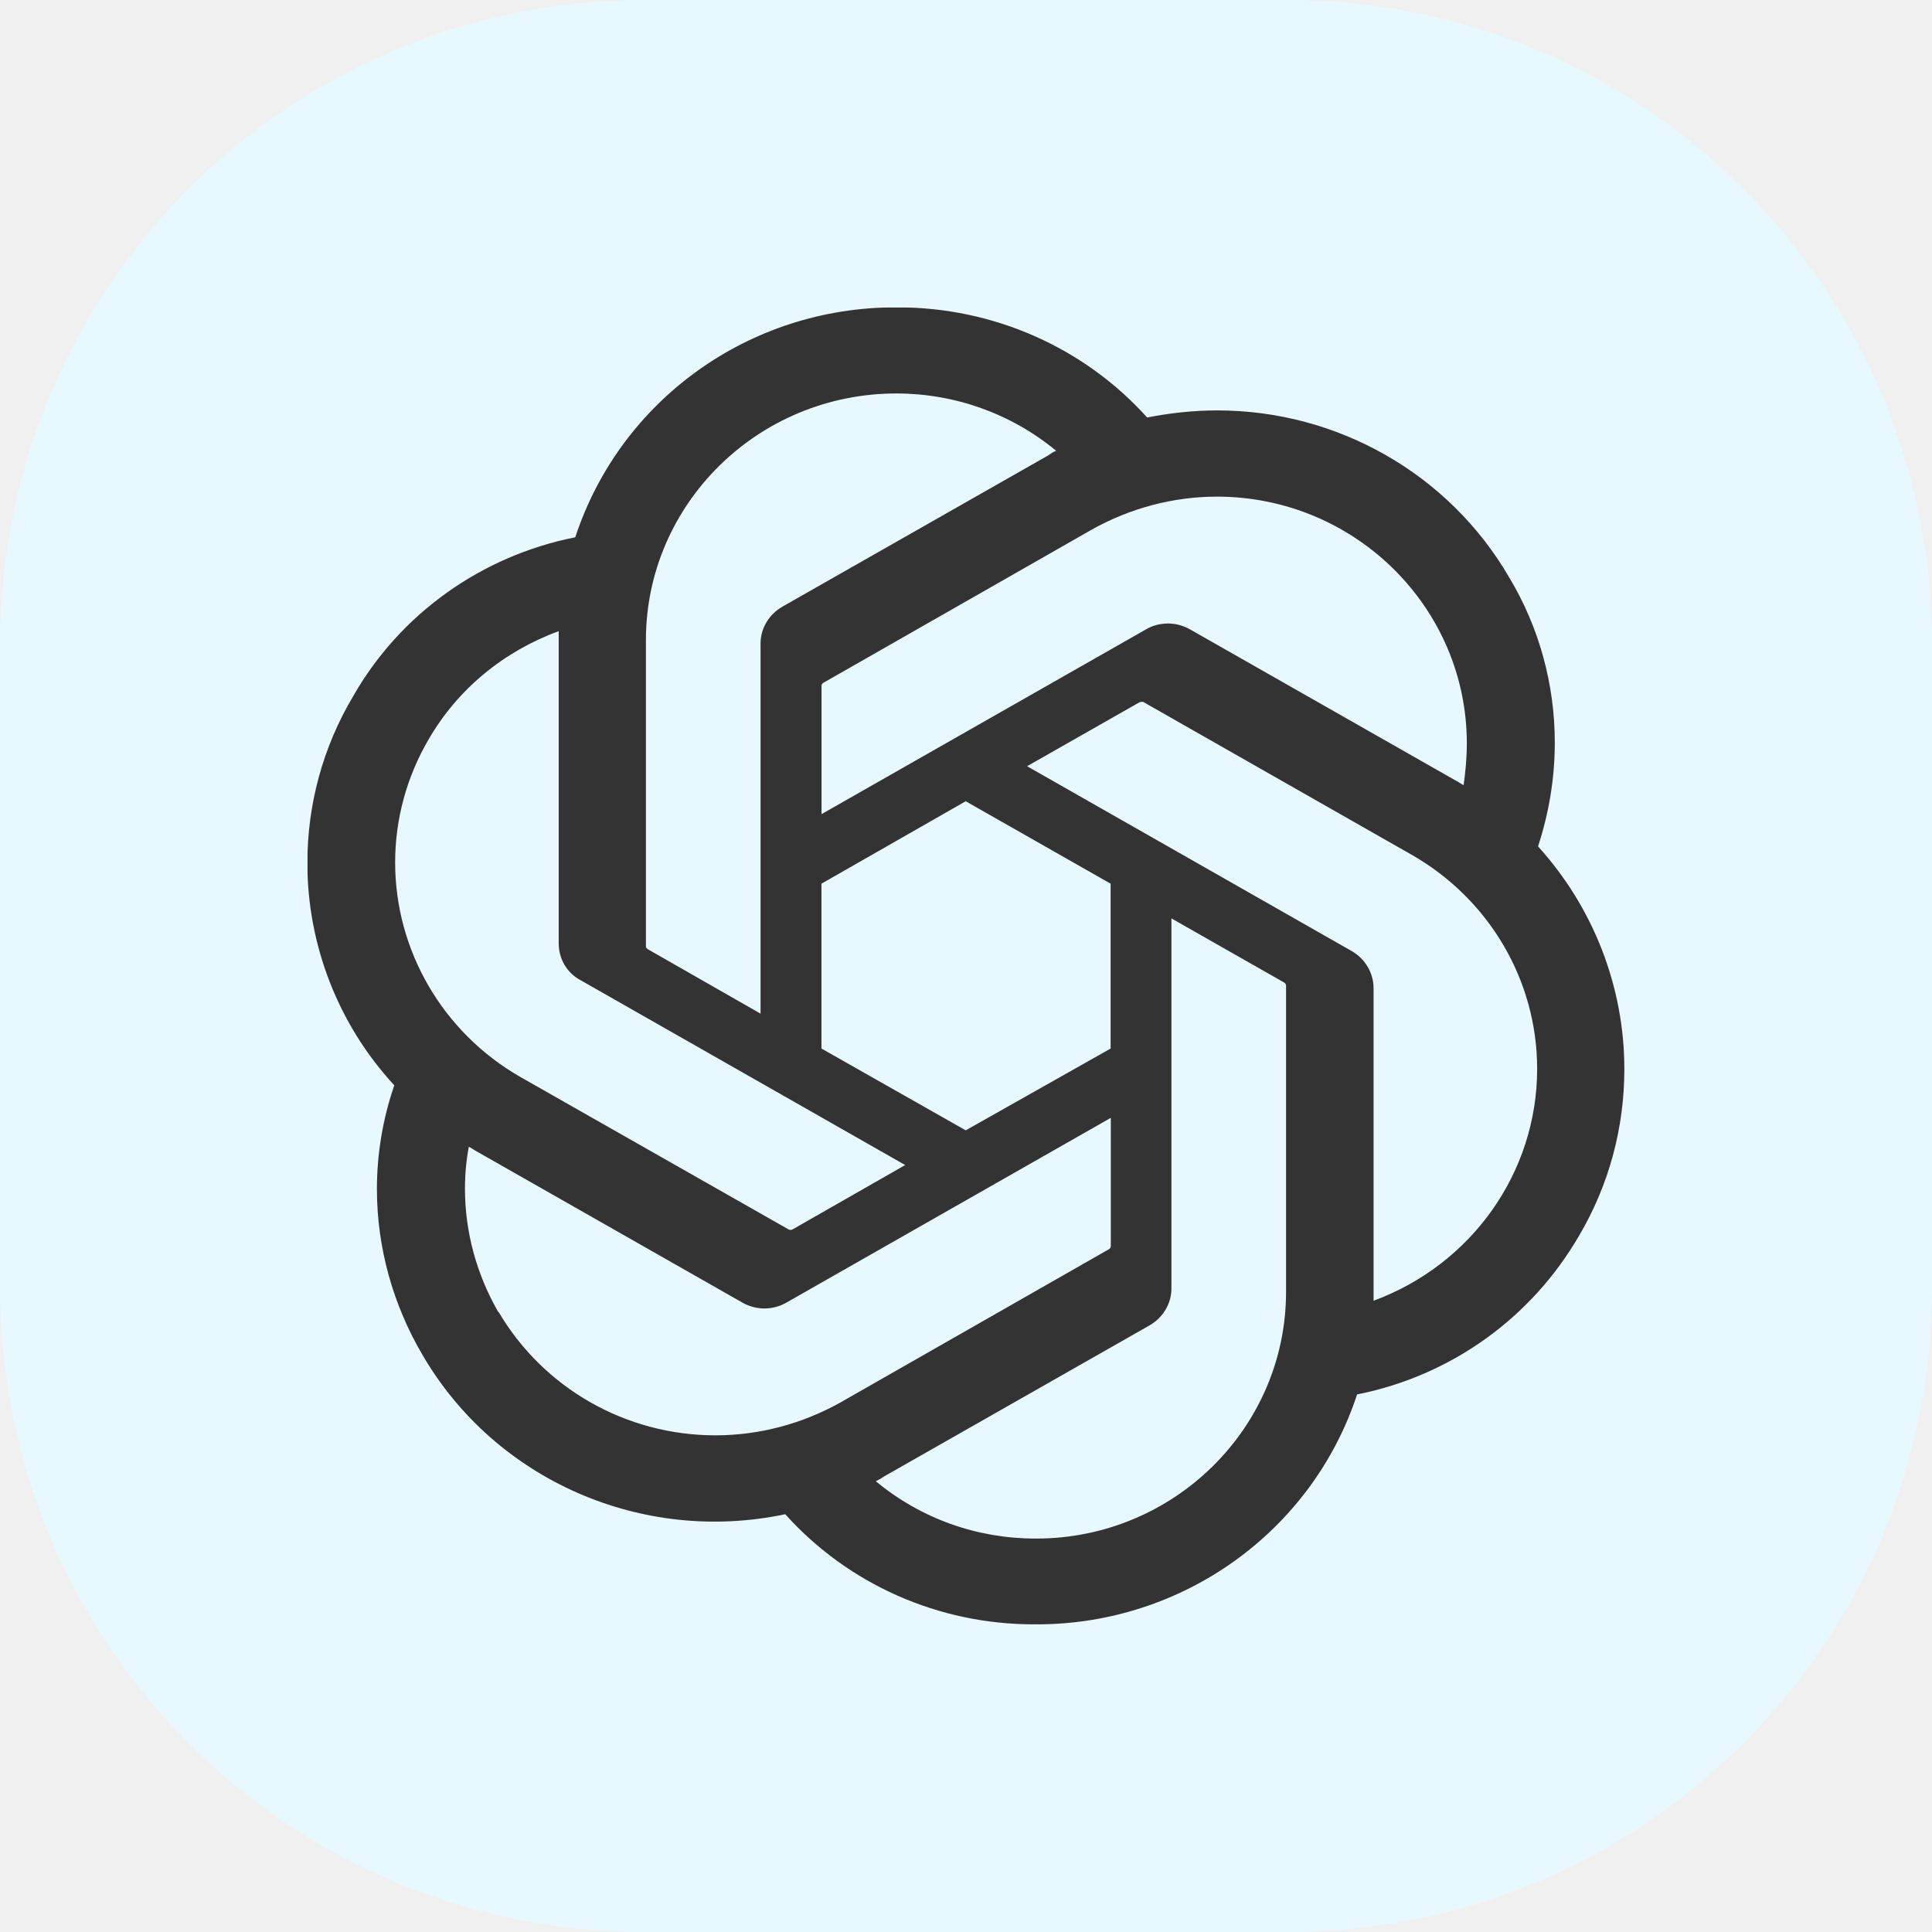
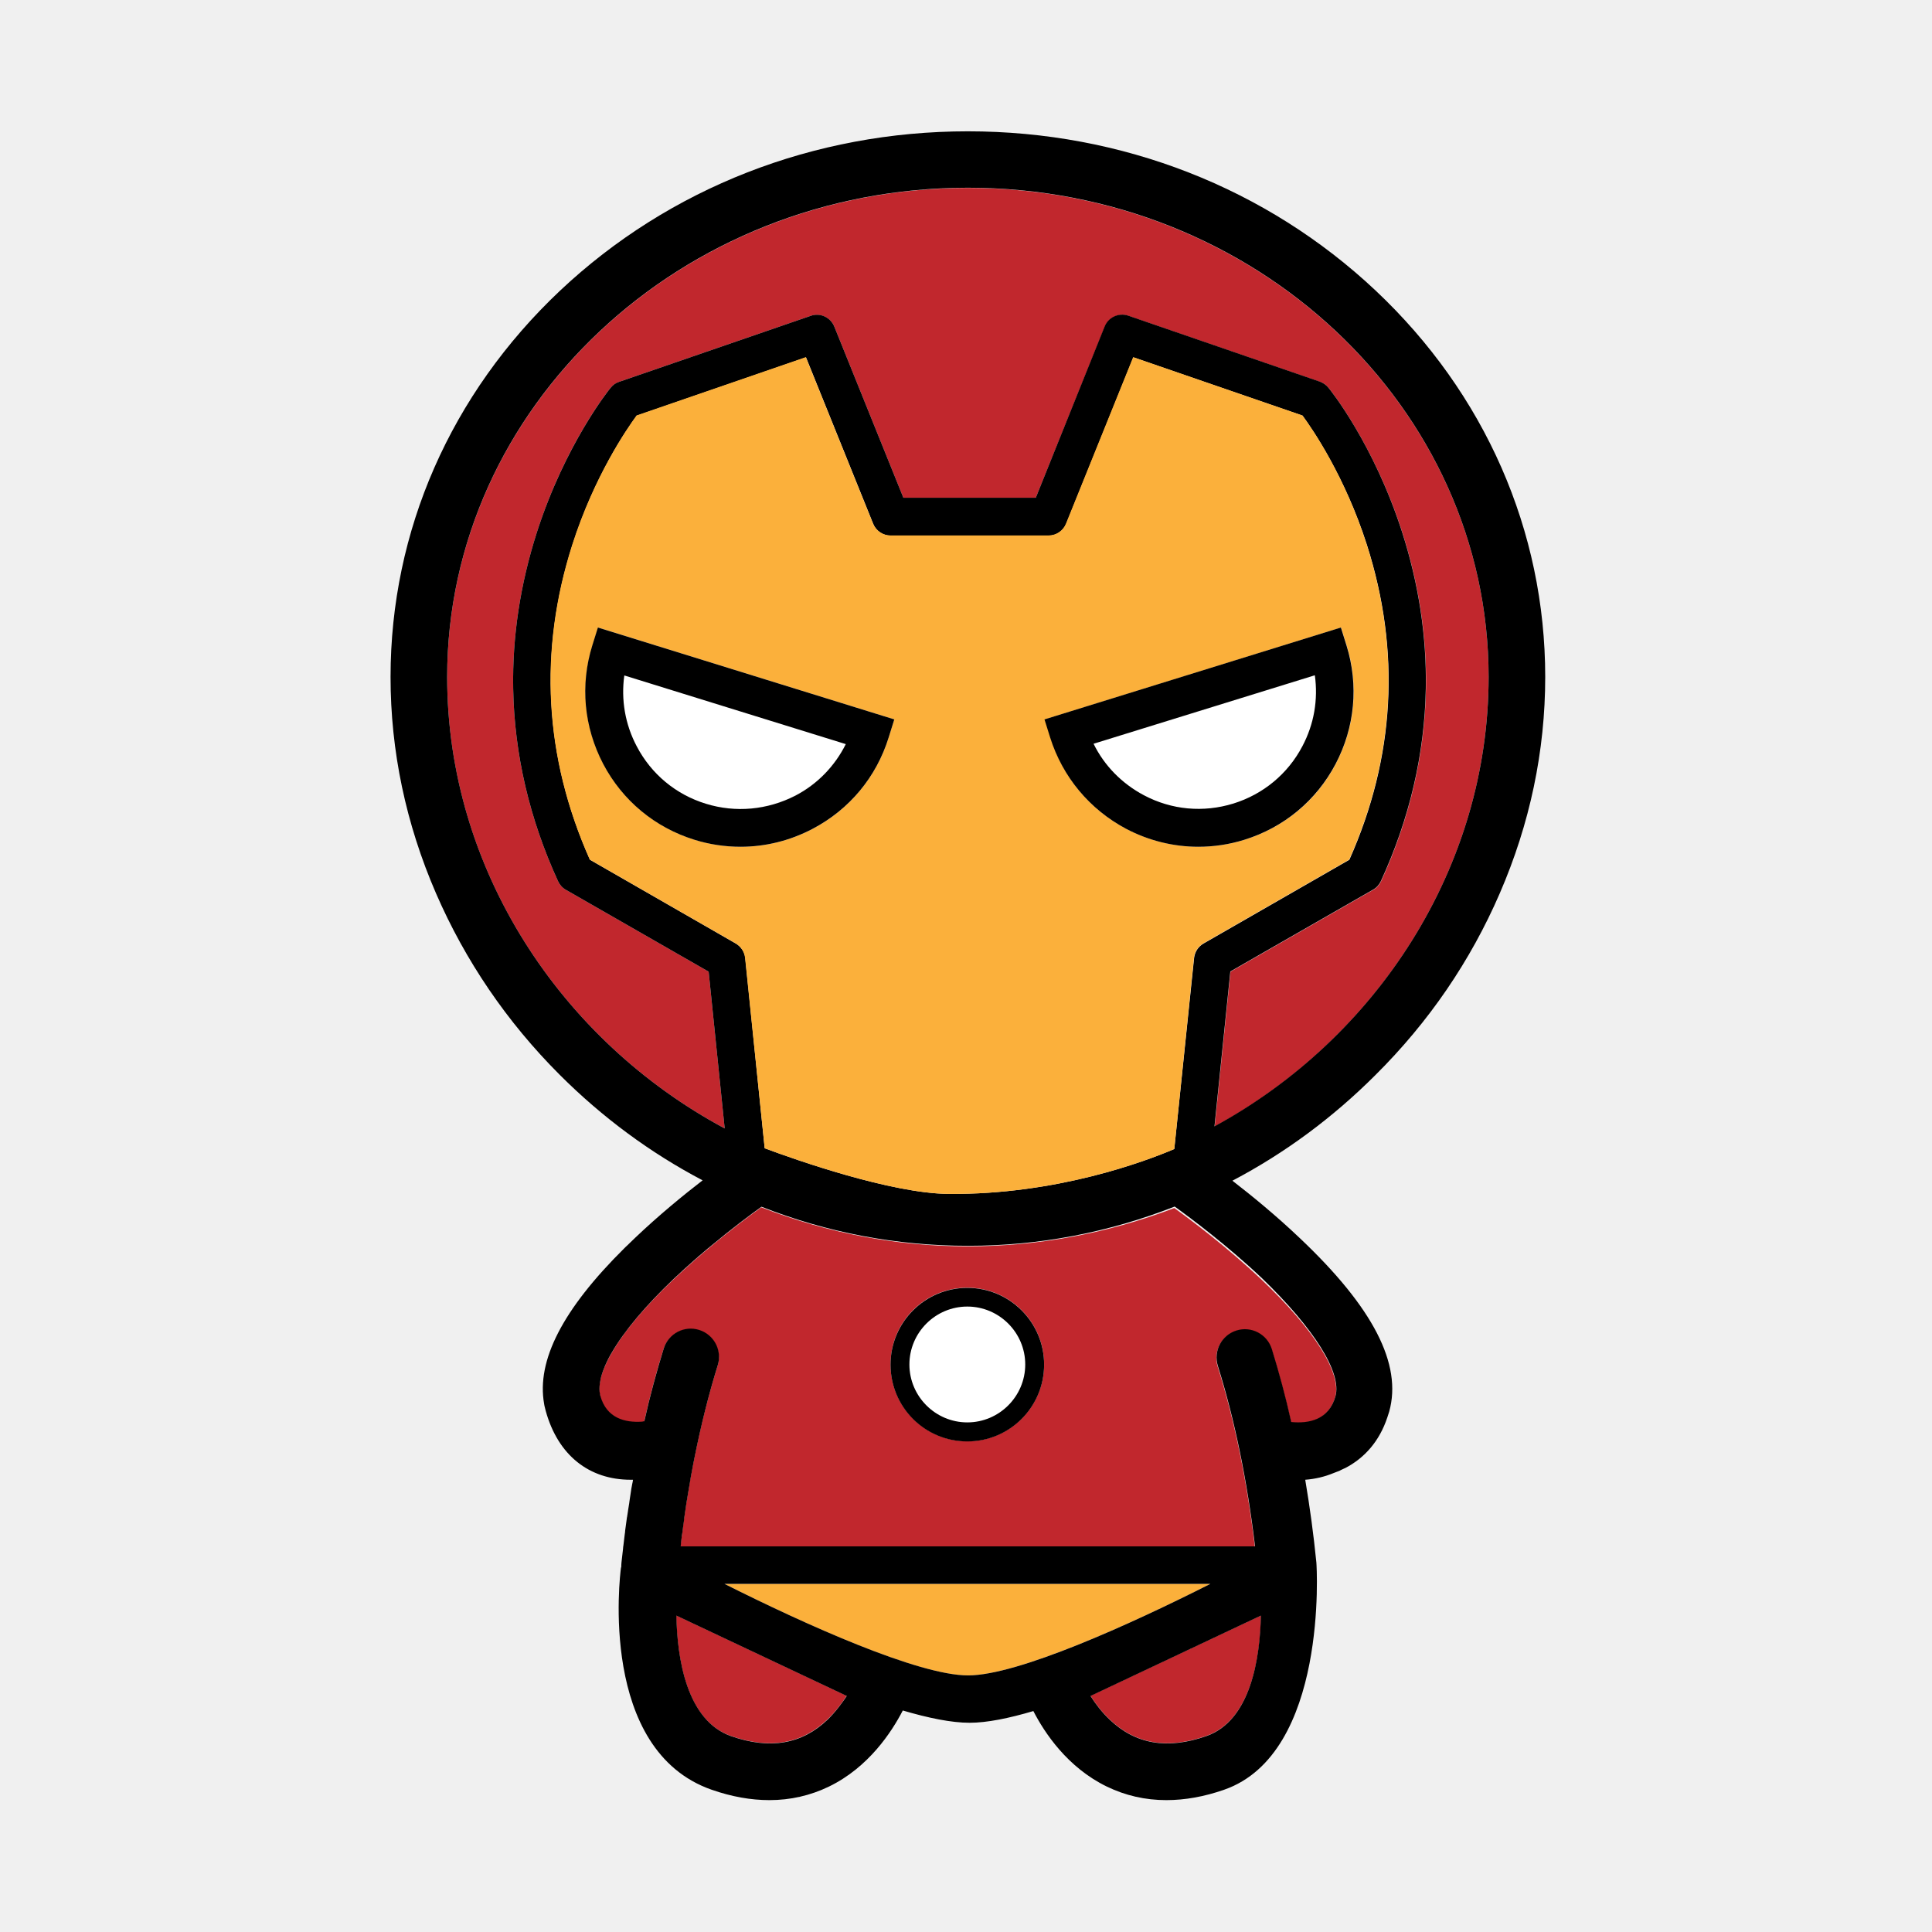
- <svg xmlns="http://www.w3.org/2000/svg" xmlns:xlink="http://www.w3.org/1999/xlink" width="30" height="30" fill="none" viewBox="0 0 30 30">
-   <defs>
-     <rect id="path_0" width="30" height="30" x="0" y="0" />
-     <rect id="path_1" width="20.455" height="20.455" x="0" y="0" />
-   </defs>
-   <g opacity="1" transform="translate(0 0) rotate(0 15 15)">
-     <rect width="30" height="30" x="0" y="0" fill="#E7F8FF" opacity="1" rx="10" transform="translate(0 0) rotate(0 15 15)" />
-     <mask id="bg-mask-0" fill="#fff">
-       <use xlink:href="#path_0" />
-     </mask>
-     <g mask="url(#bg-mask-0)">
-       <g opacity="1" transform="translate(4.772727 4.772727) rotate(0 10.22727 10.22727)">
-         <mask id="bg-mask-1" fill="#fff">
-           <use xlink:href="#path_1" />
-         </mask>
-         <g mask="url(#bg-mask-1)">
-           <path id="分组 1" fill-rule="evenodd" style="fill:#333" d="M19.11 8.37L19.11 8.37C19.28 7.85 19.37 7.31 19.37 6.76C19.37 5.86 19.13 4.97 18.66 4.19C17.73 2.59 16 1.6 14.13 1.6C13.76 1.6 13.4 1.64 13.04 1.71C12.06 0.62 10.65 0 9.17 0L9.14 0L9.13 0C6.86 0 4.86 1.44 4.16 3.57C2.7 3.86 1.44 4.76 0.71 6.04C0.24 6.83 0 7.72 0 8.63C0 9.9 0.48 11.14 1.35 12.08C1.17 12.6 1.08 13.15 1.08 13.69C1.08 14.6 1.33 15.49 1.79 16.27C2.92 18.21 5.2 19.21 7.42 18.74C8.4 19.83 9.8 20.45 11.28 20.45L11.31 20.45L11.33 20.45C13.59 20.45 15.6 19.01 16.3 16.88C17.76 16.59 19.01 15.69 19.75 14.41C20.21 13.63 20.45 12.74 20.45 11.83C20.45 10.55 19.97 9.32 19.11 8.37Z M8.947 18.158C8.907 18.188 8.867 18.208 8.827 18.228C9.527 18.808 10.397 19.118 11.307 19.118L11.317 19.118C13.457 19.118 15.197 17.398 15.197 15.288L15.197 10.528C15.197 10.508 15.177 10.488 15.157 10.478L13.417 9.488L13.417 15.238C13.417 15.468 13.287 15.688 13.077 15.808L8.947 18.158Z M8.277 17.005L12.447 14.625C12.466 14.615 12.476 14.595 12.476 14.575L12.476 14.575L12.476 12.585L7.437 15.455C7.227 15.575 6.967 15.575 6.757 15.455L2.627 13.105C2.587 13.085 2.537 13.045 2.507 13.035C2.467 13.245 2.447 13.465 2.447 13.685C2.447 14.355 2.627 15.015 2.967 15.605L2.967 15.595C3.667 16.785 4.947 17.515 6.337 17.515C7.017 17.515 7.687 17.335 8.277 17.005Z M3.903 5.168C3.903 5.128 3.903 5.068 3.903 5.028C3.053 5.338 2.333 5.928 1.883 6.708L1.883 6.708C1.543 7.288 1.363 7.948 1.363 8.618C1.363 9.988 2.103 11.258 3.303 11.948L7.473 14.318C7.493 14.328 7.513 14.328 7.533 14.318L9.283 13.318L4.243 10.448C4.033 10.338 3.903 10.118 3.903 9.878L3.903 9.878L3.903 5.168Z M17.156 8.505L12.976 6.125C12.956 6.125 12.936 6.125 12.916 6.135L11.176 7.125L16.216 9.995C16.426 10.115 16.556 10.335 16.556 10.575C16.556 10.575 16.556 10.575 16.556 10.575L16.556 15.425C18.076 14.865 19.096 13.435 19.096 11.825C19.096 10.455 18.356 9.195 17.156 8.505Z M8.014 5.829C7.994 5.839 7.984 5.859 7.984 5.879L7.984 5.879L7.984 7.869L13.024 4.999C13.124 4.939 13.244 4.909 13.364 4.909C13.484 4.909 13.594 4.939 13.704 4.999L17.834 7.349C17.874 7.369 17.914 7.399 17.954 7.419L17.954 7.419C17.984 7.209 18.004 6.989 18.004 6.769C18.004 4.659 16.264 2.939 14.124 2.939C13.444 2.939 12.774 3.119 12.184 3.449L8.014 5.829Z M9.147 1.337C6.997 1.337 5.257 3.057 5.257 5.167L5.257 9.927C5.257 9.947 5.277 9.957 5.287 9.967L7.037 10.967L7.037 5.227L7.037 5.217C7.037 4.987 7.167 4.767 7.377 4.647L11.507 2.297C11.547 2.267 11.597 2.237 11.627 2.227C10.927 1.647 10.047 1.337 9.147 1.337Z M7.983 11.509L10.223 12.779L12.473 11.509L12.473 8.949L10.223 7.669L7.983 8.949L7.983 11.509Z" opacity="1" transform="translate(0 0) rotate(0 10.22727 10.22727)" />
-         </g>
-       </g>
-     </g>
-   </g>
+ <svg xmlns="http://www.w3.org/2000/svg" t="1751357257638" class="icon" viewBox="0 0 1024 1024" version="1.1" p-id="6038" width="30" height="30">
+   <path d="M387.4 920.1c20.7 7.2 37.5 4.3 51.2-8.8 4.2-4 7.6-8.5 10.1-12.5l-90.3-42.6c0.5 22.4 5.3 55.7 29 63.9zM668.4 856.2L578 898.8c2.5 4 5.9 8.5 10.1 12.5 13.7 13.1 30.5 16 51.2 8.8 23.7-8.2 28.6-41.5 29.1-63.9zM513 660.6c-37.6 0-74.4-7-109.5-20.7-5.6 4-15.8 11.6-27.3 21.2l-0.1 0.1c-0.8 0.6-1.5 1.3-2.3 1.9-0.2 0.2-0.5 0.4-0.7 0.6l-2.1 1.8c-0.4 0.4-0.8 0.7-1.3 1.1-0.3 0.2-0.6 0.5-0.8 0.7-4 3.5-8 7.1-12 10.9-15.2 14.4-26.4 27.8-32.8 39.1-0.2 0.3-0.4 0.7-0.6 1-0.8 1.4-1.5 2.8-2.1 4.1-0.3 0.7-0.6 1.3-0.9 2-0.5 1.3-1 2.5-1.4 3.7-0.4 1.2-0.7 2.3-0.9 3.4-0.5 2.4-0.7 4.6-0.5 6.5 0 0.2 0 0.4 0.1 0.5 0 0.2 0 0.4 0.1 0.5 0.1 0.4 0.1 0.7 0.2 1.1 3.3 12 13.2 14.3 22.1 13.7h0.1c0.4-0.1 0.7-0.1 1.1-0.2 3-13.4 6.4-26.3 10.3-38.6 2.5-7.9 10.9-12.3 18.8-9.8s12.3 10.9 9.8 18.8c-4.8 15.4-8.9 31.9-12.4 49.4-0.2 0.8-0.3 1.7-0.5 2.5-0.3 1.4-0.5 2.8-0.8 4.3-0.2 0.9-0.3 1.7-0.5 2.6-0.3 1.4-0.5 2.8-0.7 4.2-0.2 0.9-0.3 1.9-0.5 2.9-0.2 1.4-0.5 2.8-0.7 4.2-0.2 1-0.3 2-0.5 3-0.2 1.4-0.4 2.7-0.6 4.1-0.2 1.1-0.3 2.2-0.5 3.4-0.2 1.3-0.4 2.6-0.5 3.9-0.2 1.3-0.3 2.6-0.5 3.9-0.2 1.2-0.3 2.4-0.5 3.6l-0.3 2.7c0 0.4-0.1 0.8-0.1 1.2h304.4c-4.2-35.1-10.8-67.2-19.7-95.6-2.5-7.9 1.9-16.3 9.8-18.8s16.3 1.9 18.8 9.8c3.8 12.3 7.3 25.2 10.3 38.7 9.2 0.9 19.9-1.1 23.4-13.6s-11.1-35.7-39-62.1c-18.4-17.4-37.8-31.9-46.3-38-35 13.3-71.8 20.3-109.4 20.3z m-0.3 103.3c-22.4 0-40.7-18.2-40.7-40.7s18.2-40.7 40.7-40.7c22.4 0 40.7 18.2 40.7 40.7s-18.3 40.7-40.7 40.7z" fill="#C1272D" p-id="6039" />
+   <path d="M384 839.5C426.8 861 486.6 888 513 888c26.3 0 85.9-27 128.5-48.5H384z" fill="#FBB03B" p-id="6040" />
+   <path d="M482.417 728.218a30.7 30.7 0 1 0 60.608-9.83 30.7 30.7 0 1 0-60.608 9.83Z" fill="#FFFFFF" p-id="6041" />
+   <path d="M512.7 682.6c-22.4 0-40.7 18.2-40.7 40.7s18.2 40.7 40.7 40.7c22.4 0 40.7-18.2 40.7-40.7s-18.3-40.7-40.7-40.7z m0 71.3c-16.9 0-30.7-13.8-30.7-30.7s13.8-30.7 30.7-30.7 30.7 13.8 30.7 30.7-13.8 30.7-30.7 30.7z" fill="" p-id="6042" />
+   <path d="M513 99.6c-152.2 0-276 116.3-276 259.3 0 101.8 60.4 192.7 147.1 239.2l-8.5-83.1-75.7-43.4c-1.8-1-3.2-2.6-4.1-4.5C280.6 434 272.6 399.7 272 365c-0.5-27.7 3.8-55.6 12.6-83 15-46.6 38-75.2 39-76.4 1.2-1.5 2.7-2.5 4.5-3.2l101.6-35c5-1.7 10.5 0.8 12.5 5.7l36.6 90.7H549l36.6-90.7c2-4.9 7.5-7.4 12.5-5.7l101.6 35c1.8 0.6 3.3 1.7 4.5 3.2 1 1.2 24 29.9 39 76.4 8.8 27.4 13.1 55.3 12.6 83-0.6 34.6-8.6 69-23.8 102.1-0.9 1.9-2.3 3.5-4.1 4.5L652.2 515l-8.4 82.1C729.4 550.3 789 460 789 358.8c0-142.9-123.8-259.2-276-259.2z" fill="#C1272D" p-id="6043" />
+   <path d="M794.9 473.5c16-36.9 24.1-75.5 24.1-114.7 0-77.4-31.9-150.2-89.9-204.8C671.3 99.6 594.6 69.6 513 69.6s-158.3 30-216.1 84.4c-58 54.7-89.9 127.4-89.9 204.8 0 39.2 8.1 77.8 24.1 114.7 15.5 35.7 37.5 68.1 65.5 96.1 22.6 22.6 48 41.4 75.8 56-10.1 7.8-23.1 18.4-35.8 30.5-0.9 0.9-1.9 1.8-2.8 2.7-0.7 0.7-1.4 1.4-2.2 2.1l-0.7 0.7c-32.7 32.4-46.6 59.5-42.5 82.5 0 0.2 0.1 0.4 0.1 0.6 0 0.2 0.1 0.3 0.1 0.5 0.1 0.3 0.1 0.6 0.2 0.8 0.2 0.7 0.3 1.4 0.5 2 6.5 23.3 22.9 36.3 45 36.3h1.2c-0.1 0.7-0.2 1.5-0.4 2.2l-0.3 1.6c-0.1 0.3-0.1 0.7-0.2 1.1-0.1 0.9-0.3 1.8-0.4 2.7-0.1 0.9-0.3 1.7-0.4 2.6l-0.2 1.4c0 0.3-0.1 0.5-0.1 0.8-0.2 1-0.3 2.1-0.5 3.1-0.1 0.9-0.3 1.8-0.4 2.7l-0.2 1.2c0 0.2 0 0.3-0.1 0.5-0.2 1.2-0.3 2.4-0.5 3.7-0.1 1-0.3 1.9-0.4 2.9l-0.1 0.9v0.3c-0.1 0.5-0.1 0.9-0.2 1.4-0.2 1.9-0.5 3.9-0.7 5.9l-0.1 0.5v0.1c0 0.4-0.1 0.8-0.1 1.2-0.3 2.3-0.5 4.6-0.8 7 0 0.5-0.1 0.9-0.1 1.4v0.8c-0.1 0.3-0.1 0.5-0.2 0.8-0.5 3.9-12 96.5 48.1 117.5 10.6 3.7 20.8 5.5 30.6 5.5 11.1 0 21.7-2.4 31.6-7.2 21-10.2 33.2-28.9 39.1-40.3 13.6 4 25.8 6.5 35.4 6.5 9.3 0 20.9-2.4 33.8-6.2 5.9 11.5 18.1 29.9 38.9 40 9.9 4.8 20.4 7.2 31.6 7.2 9.8 0 20-1.8 30.6-5.5 55.2-19.2 49.1-118.6 48.9-120.5-1.5-15-3.5-29.6-5.9-43.8 5.3-0.4 10.3-1.6 14.9-3.5 0.6-0.2 1.2-0.5 1.8-0.7 0.4-0.1 0.7-0.3 1.1-0.4 0.3-0.1 0.7-0.3 1-0.5 0.6-0.3 1.3-0.6 1.9-0.9 0.1 0 0.2-0.1 0.3-0.1 10.7-5.5 18.4-14.6 22.5-26.9 0.3-1 0.7-2.1 1-3.1 7-25.1-8.5-55.2-47.3-91.9-12.7-12.1-25.7-22.7-35.8-30.5 27.8-14.6 53.2-33.4 75.8-56 28.4-28.2 50.4-60.5 65.9-96.3z m-87.1 266.6c-3.5 12.5-14.1 14.5-23.4 13.6-3-13.5-6.5-26.4-10.3-38.7-2.5-7.9-10.9-12.3-18.8-9.8s-12.3 10.9-9.8 18.8c8.9 28.4 15.5 60.5 19.7 95.6H360.8c0-0.4 0.1-0.8 0.1-1.2l0.3-2.7c0.1-1.2 0.3-2.4 0.5-3.6 0.2-1.3 0.3-2.6 0.5-3.9 0.2-1.3 0.4-2.6 0.5-3.9 0.2-1.1 0.3-2.3 0.5-3.4 0.2-1.4 0.4-2.7 0.6-4.1 0.2-1 0.3-2 0.5-3 0.2-1.4 0.5-2.8 0.7-4.2 0.2-1 0.3-1.9 0.5-2.9 0.2-1.4 0.5-2.8 0.7-4.2 0.2-0.9 0.3-1.7 0.5-2.6 0.3-1.4 0.5-2.8 0.8-4.3 0.2-0.8 0.3-1.7 0.5-2.5 3.5-17.5 7.6-34 12.4-49.4 2.5-7.9-1.9-16.3-9.8-18.8s-16.3 1.9-18.8 9.8c-3.8 12.3-7.3 25.1-10.3 38.6-0.4 0-0.8 0.1-1.1 0.2h-0.1c-8.9 0.6-18.8-1.7-22.1-13.7-0.1-0.4-0.2-0.7-0.2-1.1 0-0.2-0.1-0.3-0.1-0.5s-0.1-0.4-0.1-0.5c-0.2-1.9 0-4.1 0.5-6.5 0.2-1.1 0.5-2.2 0.9-3.4 0.4-1.2 0.9-2.4 1.4-3.7 0.3-0.6 0.6-1.3 0.9-2 0.6-1.3 1.3-2.7 2.1-4.1 0.2-0.3 0.4-0.7 0.6-1 6.5-11.3 17.7-24.7 32.8-39.1 4-3.8 8-7.4 12-10.9 0.3-0.2 0.6-0.5 0.8-0.7 0.4-0.4 0.8-0.7 1.3-1.1l2.1-1.8c0.2-0.2 0.5-0.4 0.7-0.6 0.8-0.7 1.5-1.3 2.3-1.9l0.1-0.1c11.5-9.6 21.7-17.2 27.3-21.2 35.1 13.8 71.8 20.7 109.5 20.7 37.6 0 74.4-7 109.5-20.8 8.5 6.1 27.9 20.6 46.3 38 27.8 26.9 42.4 50.1 38.9 62.6zM588.1 911.4c-4.2-4-7.6-8.5-10.1-12.5l90.3-42.6c-0.5 22.4-5.3 55.7-29 63.9-20.7 7.2-37.5 4.3-51.2-8.8z m-149.4 0c-13.7 13.1-30.5 16-51.2 8.8-23.7-8.3-28.6-41.5-29-63.9l90.3 42.6c-2.6 3.9-5.9 8.4-10.1 12.5zM395 507.8c-0.3-3.2-2.2-6-5-7.7l-77.3-44.4c-24.2-54.4-27.3-110.5-9.3-166.9 11.6-36.3 28.7-61.3 34.1-68.5l89.7-30.9 35.6 88.2c1.5 3.8 5.2 6.3 9.3 6.3h83.7c4.1 0 7.7-2.5 9.3-6.3l35.6-88.2 89.7 30.9c5.3 7.3 22.5 32.3 34.1 68.5 18 56.4 14.9 112.6-9.3 166.9l-77.3 44.4c-2.8 1.6-4.6 4.4-5 7.7L622.4 609c-15 6.4-62.2 24.3-119.7 23.8-30.4-0.3-80.6-17.9-97.4-24.2L395 507.8zM513.1 888c-26.4 0-86.3-27-129.1-48.5h257.5C599 861 539.4 888 513.1 888z m130.6-291l8.4-82.1 75.7-43.4c1.8-1 3.2-2.6 4.1-4.5 15.2-33.1 23.2-67.4 23.8-102.1 0.5-27.7-3.8-55.6-12.6-83-15-46.6-38-75.2-39-76.4-1.2-1.5-2.7-2.5-4.5-3.2l-101.6-35c-5-1.7-10.5 0.8-12.5 5.7L549 263.8h-70.2l-36.6-90.7c-2-4.9-7.5-7.5-12.5-5.7l-101.6 35c-1.8 0.6-3.3 1.7-4.5 3.2-1 1.2-24 29.9-39 76.4-8.8 27.4-13.1 55.3-12.6 83 0.6 34.6 8.6 69 23.8 102.1 0.9 1.9 2.3 3.5 4.1 4.5l75.7 43.4 8.5 83.1C297.4 551.6 237 460.7 237 358.8c0-143 123.8-259.3 276-259.3s276 116.3 276 259.3C789 460 729.4 550.3 643.7 597z" fill="" p-id="6044" />
+   <path d="M502.7 632.8c57.5 0.5 104.7-17.4 119.7-23.8l10.4-101.3c0.3-3.2 2.2-6 5-7.7l77.3-44.4c24.2-54.4 27.3-110.5 9.3-166.9-11.6-36.3-28.7-61.3-34.1-68.5l-89.7-30.9-35.6 88.2c-1.5 3.8-5.2 6.3-9.3 6.3H472c-4.1 0-7.7-2.5-9.3-6.3l-35.6-88.2-89.7 30.9c-5.3 7.3-22.5 32.3-34.1 68.5-18 56.4-14.9 112.6 9.3 166.9l77.3 44.4c2.8 1.6 4.6 4.4 5 7.7l10.4 100.9c16.8 6.3 67 23.9 97.4 24.2z m208.1-300.2l3 9.6c6.5 21 4.4 43.2-5.8 62.7s-27.4 33.7-48.4 40.2c-8 2.5-16.3 3.7-24.4 3.7-13.2 0-26.2-3.2-38.2-9.5-19.4-10.2-33.7-27.4-40.2-48.4l-3-9.6 157-48.7zM392.6 448.8c-8.2 0-16.4-1.2-24.4-3.7-21-6.5-38.2-20.8-48.4-40.2-10.2-19.4-12.3-41.7-5.8-62.7l3-9.6 157 48.7-3 9.6c-6.5 21-20.8 38.2-40.2 48.4-12 6.3-25 9.5-38.2 9.5z" fill="#FBB03B" p-id="6045" />
+   <path d="M448.2 394.3l-117.4-36.4c-1.8 12.9 0.4 25.9 6.6 37.6 7.7 14.7 20.8 25.5 36.6 30.4 15.9 4.9 32.7 3.4 47.4-4.4 11.8-6.1 21.1-15.6 26.8-27.2z" fill="#FFFFFF" p-id="6046" />
+   <path d="M471 390.9l3-9.6-157.1-48.7-3 9.6c-6.5 21-4.4 43.2 5.8 62.7 10.2 19.4 27.4 33.7 48.4 40.2 8 2.5 16.3 3.7 24.4 3.7 13.2 0 26.2-3.2 38.2-9.5 19.6-10.3 33.8-27.5 40.3-48.4zM374.1 426c-15.9-4.9-28.9-15.7-36.6-30.4-6.2-11.7-8.4-24.8-6.6-37.6l117.4 36.4c-5.8 11.6-15 21.2-26.7 27.3-14.8 7.6-31.7 9.2-47.5 4.3z" fill="" p-id="6047" />
+   <path d="M606.2 421.6c14.7 7.7 31.6 9.3 47.4 4.4 15.9-4.9 28.9-15.7 36.6-30.4 6.2-11.7 8.4-24.8 6.6-37.6l-117.4 36.4c5.9 11.5 15.1 21 26.8 27.2z" fill="#FFFFFF" p-id="6048" />
+   <path d="M596.9 439.3c12 6.3 25.1 9.5 38.2 9.5 8.2 0 16.4-1.2 24.4-3.7 21-6.5 38.2-20.8 48.4-40.2s12.3-41.7 5.8-62.7l-3-9.6-157.1 48.7 3 9.6c6.6 20.9 20.9 38.1 40.3 48.4z m100-81.4c1.8 12.9-0.4 25.9-6.6 37.6-7.7 14.7-20.8 25.5-36.6 30.4-15.9 4.9-32.7 3.4-47.4-4.4-11.7-6.2-21-15.7-26.7-27.3l117.3-36.3z" fill="" p-id="6049" />
</svg>
